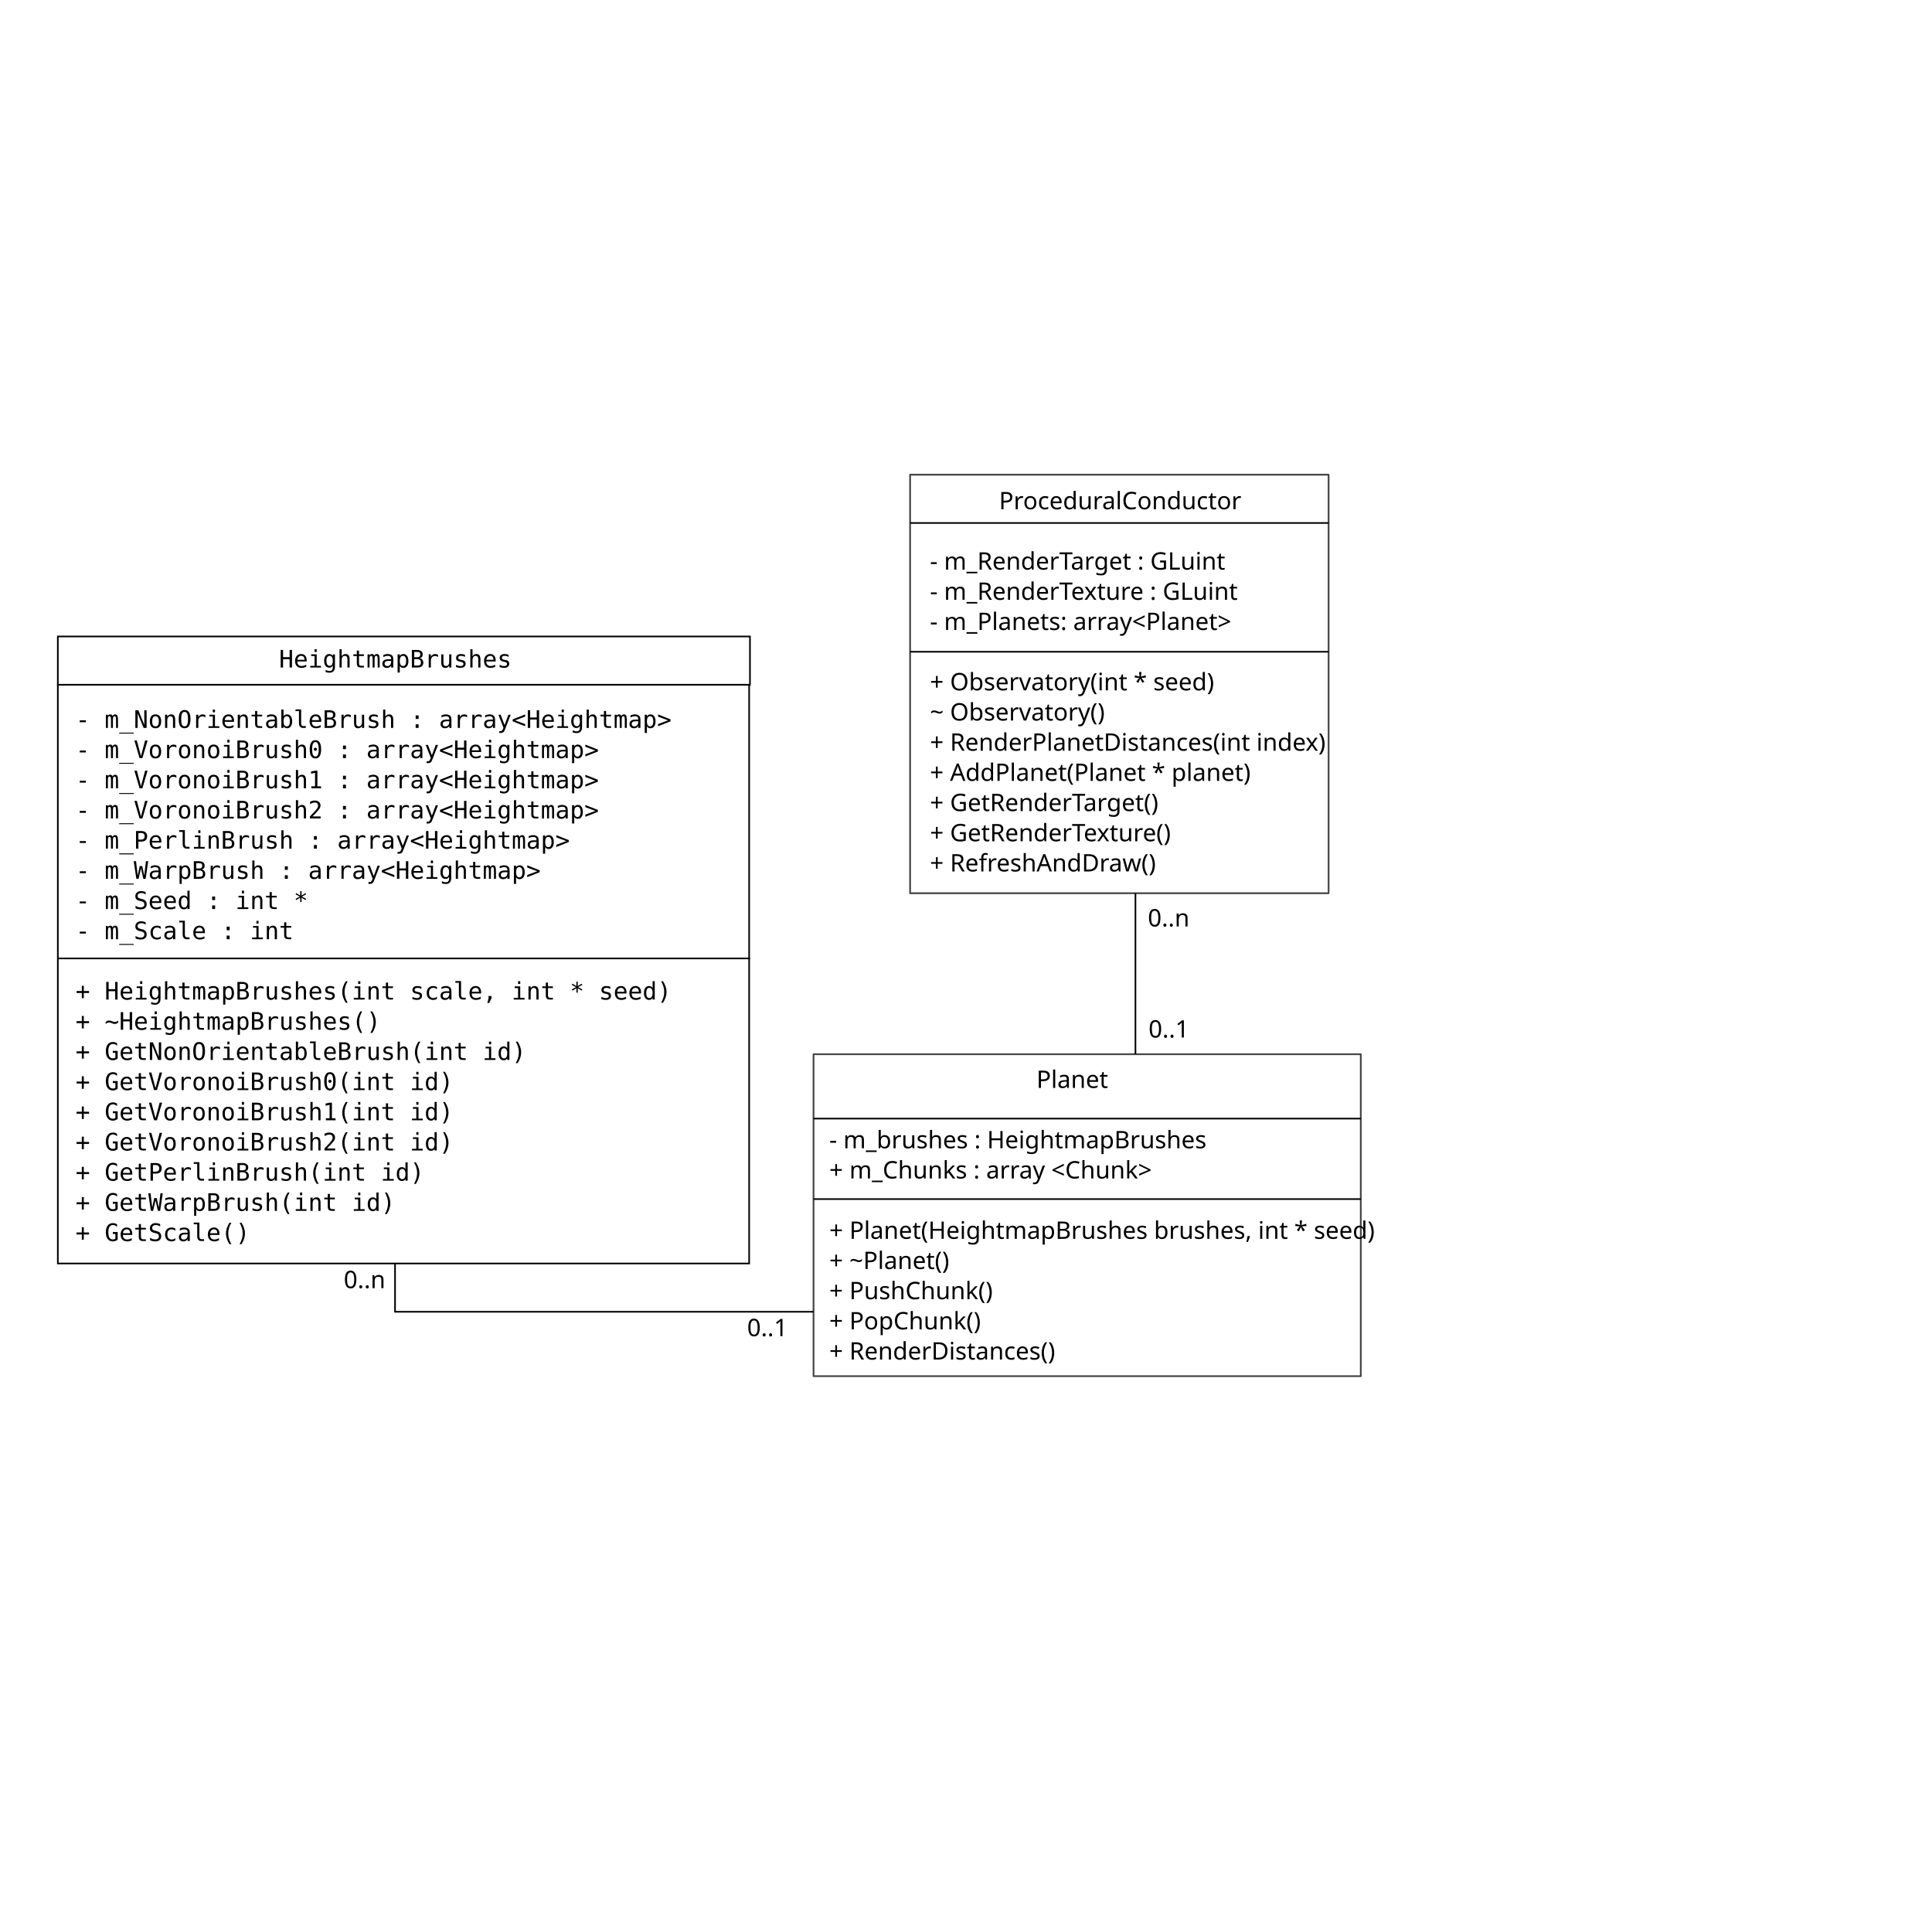
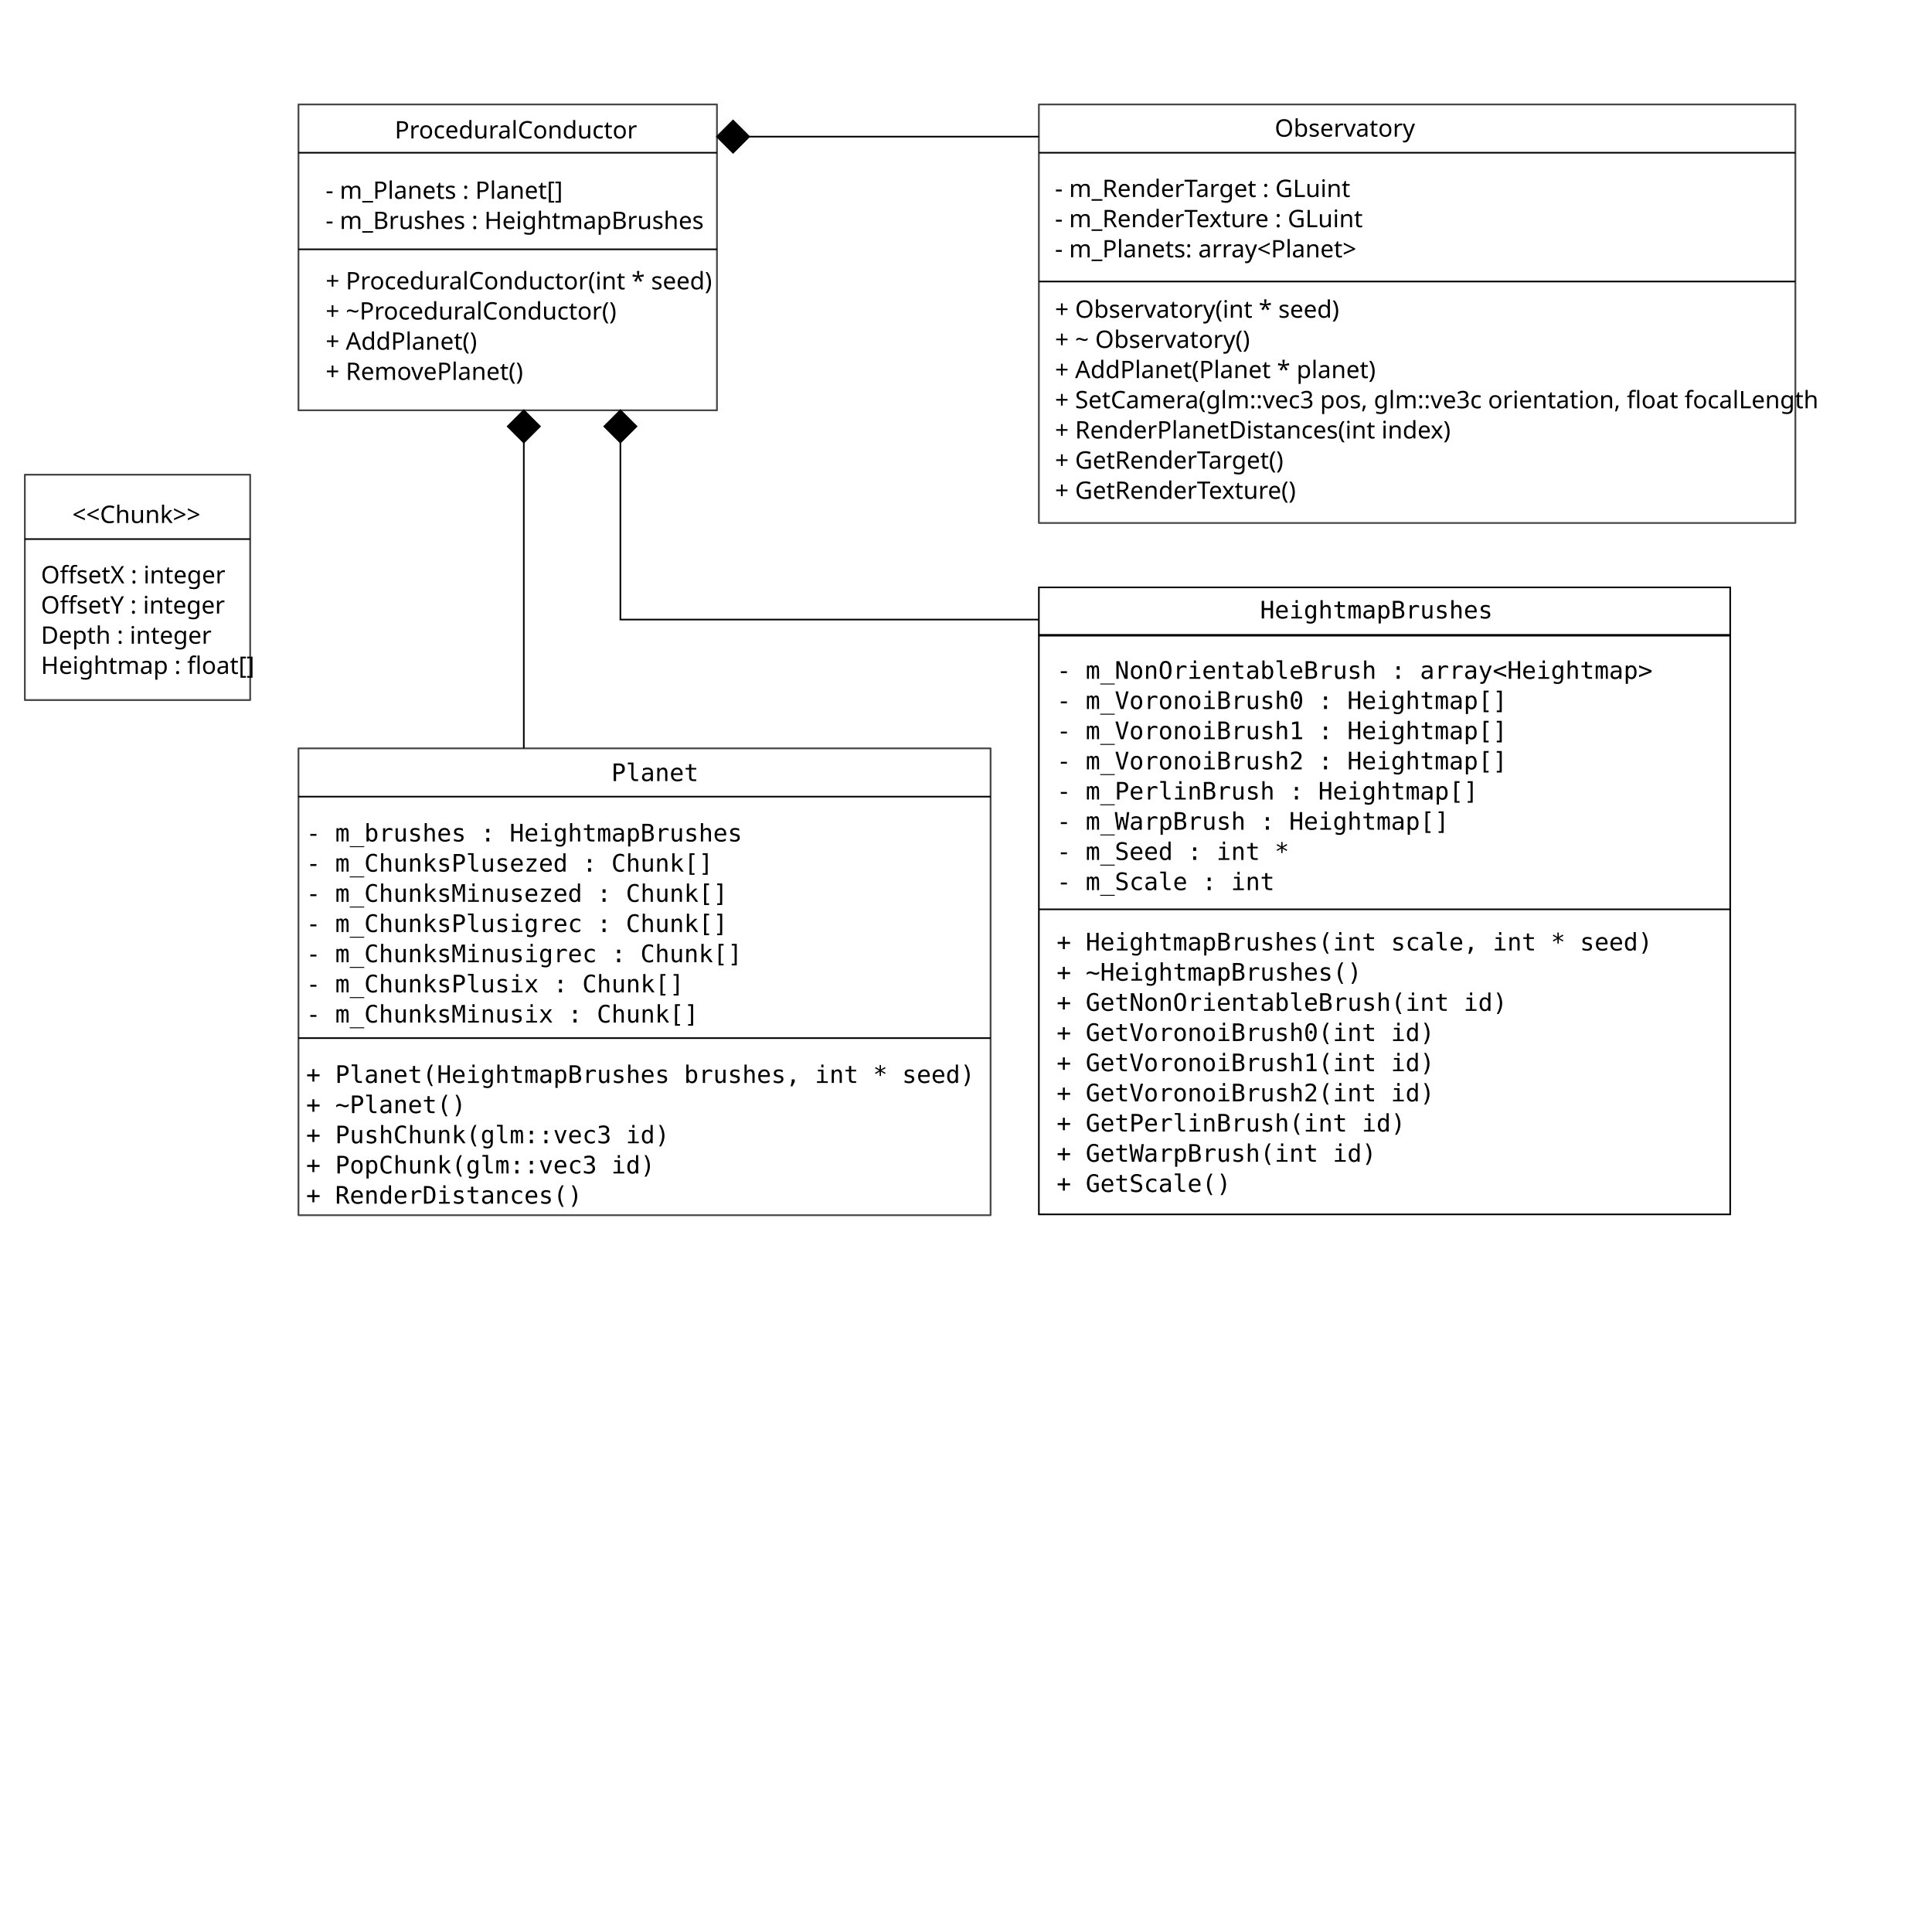
<svg xmlns="http://www.w3.org/2000/svg" width="338.755mm" height="335.777mm" viewBox="0 0 1200.314 1189.761" id="svg2" version="1.1">
  <defs id="defs4" />
  <g id="layer1" transform="translate(55.43308,422.5185)">
-     <text xml:space="preserve" style="font-style:normal;font-weight:normal;font-size:15px;line-height:125%;font-family:sans-serif;letter-spacing:0px;word-spacing:0px;fill:#000000;fill-opacity:1;stroke:none;stroke-width:1px;stroke-linecap:butt;stroke-linejoin:miter;stroke-opacity:1" x="-8.49" y="-7.833" id="text4150">
-       <tspan id="tspan4152" x="-8.49" y="-7.833" style="font-style:normal;font-variant:normal;font-weight:normal;font-stretch:normal;font-family:'Andale Mono';-inkscape-font-specification:'Andale Mono'">              HeightmapBrushes</tspan>
-       <tspan x="-8.49" y="10.917" style="font-style:normal;font-variant:normal;font-weight:normal;font-stretch:normal;font-family:'Andale Mono';-inkscape-font-specification:'Andale Mono'" id="tspan4170" />
-       <tspan x="-8.49" y="29.667" style="font-style:normal;font-variant:normal;font-weight:normal;font-stretch:normal;font-family:'Andale Mono';-inkscape-font-specification:'Andale Mono'" id="tspan4168">- m_NonOrientableBrush : array&lt;Heightmap&gt;</tspan>
-       <tspan x="-8.49" y="48.417" id="tspan4154" style="font-style:normal;font-variant:normal;font-weight:normal;font-stretch:normal;font-family:'Andale Mono';-inkscape-font-specification:'Andale Mono'">- m_VoronoiBrush0 : array&lt;Heightmap&gt;</tspan>
-       <tspan x="-8.49" y="67.167" style="font-style:normal;font-variant:normal;font-weight:normal;font-stretch:normal;font-family:'Andale Mono';-inkscape-font-specification:'Andale Mono'" id="tspan4178">- m_VoronoiBrush1 : array&lt;Heightmap&gt;</tspan>
-       <tspan x="-8.49" y="85.917" id="tspan4158" style="font-style:normal;font-variant:normal;font-weight:normal;font-stretch:normal;font-family:'Andale Mono';-inkscape-font-specification:'Andale Mono'">- m_VoronoiBrush2 : array&lt;Heightmap&gt;</tspan>
-       <tspan x="-8.49" y="104.667" id="tspan4162" style="font-style:normal;font-variant:normal;font-weight:normal;font-stretch:normal;font-family:'Andale Mono';-inkscape-font-specification:'Andale Mono'">- m_PerlinBrush : array&lt;Heightmap&gt;</tspan>
-       <tspan x="-8.49" y="123.417" id="tspan4160" style="font-style:normal;font-variant:normal;font-weight:normal;font-stretch:normal;font-family:'Andale Mono';-inkscape-font-specification:'Andale Mono'">- m_WarpBrush : array&lt;Heightmap&gt;</tspan>
-       <tspan x="-8.49" y="142.167" style="font-style:normal;font-variant:normal;font-weight:normal;font-stretch:normal;font-family:'Andale Mono';-inkscape-font-specification:'Andale Mono'" id="tspan3436">- m_Seed : int *</tspan>
-       <tspan x="-8.49" y="160.917" style="font-style:normal;font-variant:normal;font-weight:normal;font-stretch:normal;font-family:'Andale Mono';-inkscape-font-specification:'Andale Mono'" id="tspan3377">- m_Scale : int</tspan>
-       <tspan x="-8.49" y="179.667" style="font-style:normal;font-variant:normal;font-weight:normal;font-stretch:normal;font-family:'Andale Mono';-inkscape-font-specification:'Andale Mono'" id="tspan4188" />
-       <tspan x="-8.49" y="198.417" style="font-style:normal;font-variant:normal;font-weight:normal;font-stretch:normal;font-family:'Andale Mono';-inkscape-font-specification:'Andale Mono'" id="tspan4196">+ HeightmapBrushes(int scale, int * seed)</tspan>
-       <tspan x="-8.49" y="217.167" style="font-style:normal;font-variant:normal;font-weight:normal;font-stretch:normal;font-family:'Andale Mono';-inkscape-font-specification:'Andale Mono'" id="tspan4190">+ ~HeightmapBrushes()</tspan>
-       <tspan x="-8.49" y="235.917" style="font-style:normal;font-variant:normal;font-weight:normal;font-stretch:normal;font-family:'Andale Mono';-inkscape-font-specification:'Andale Mono'" id="tspan4192">+ GetNonOrientableBrush(int id)</tspan>
-       <tspan x="-8.49" y="254.667" style="font-style:normal;font-variant:normal;font-weight:normal;font-stretch:normal;font-family:'Andale Mono';-inkscape-font-specification:'Andale Mono'" id="tspan4198">+ GetVoronoiBrush0(int id)</tspan>
-       <tspan x="-8.49" y="273.417" style="font-style:normal;font-variant:normal;font-weight:normal;font-stretch:normal;font-family:'Andale Mono';-inkscape-font-specification:'Andale Mono'" id="tspan4200">+ GetVoronoiBrush1(int id)</tspan>
-       <tspan x="-8.49" y="292.167" style="font-style:normal;font-variant:normal;font-weight:normal;font-stretch:normal;font-family:'Andale Mono';-inkscape-font-specification:'Andale Mono'" id="tspan4202">+ GetVoronoiBrush2(int id)</tspan>
-       <tspan x="-8.49" y="310.917" style="font-style:normal;font-variant:normal;font-weight:normal;font-stretch:normal;font-family:'Andale Mono';-inkscape-font-specification:'Andale Mono'" id="tspan4204">+ GetPerlinBrush(int id)</tspan>
-       <tspan x="-8.49" y="329.667" style="font-style:normal;font-variant:normal;font-weight:normal;font-stretch:normal;font-family:'Andale Mono';-inkscape-font-specification:'Andale Mono'" id="tspan3434">+ GetWarpBrush(int id)</tspan>
-       <tspan x="-8.49" y="348.417" style="font-style:normal;font-variant:normal;font-weight:normal;font-stretch:normal;font-family:'Andale Mono';-inkscape-font-specification:'Andale Mono'" id="tspan3379">+ GetScale()</tspan>
-       <tspan x="-8.49" y="367.167" style="font-style:normal;font-variant:normal;font-weight:normal;font-stretch:normal;font-family:'Andale Mono';-inkscape-font-specification:'Andale Mono'" id="tspan4194" />
+     <text xml:space="preserve" style="font-style:normal;font-weight:normal;font-size:15px;line-height:125%;font-family:sans-serif;letter-spacing:0px;word-spacing:0px;fill:#000000;fill-opacity:1;stroke:none;stroke-width:1px;stroke-linecap:butt;stroke-linejoin:miter;stroke-opacity:1" x="601.01" y="-38.333" id="text4150">
+       <tspan id="tspan4152" x="601.01" y="-38.333" style="font-style:normal;font-variant:normal;font-weight:normal;font-stretch:normal;font-family:'Andale Mono';-inkscape-font-specification:'Andale Mono'">              HeightmapBrushes</tspan>
+       <tspan x="601.01" y="-19.583" style="font-style:normal;font-variant:normal;font-weight:normal;font-stretch:normal;font-family:'Andale Mono';-inkscape-font-specification:'Andale Mono'" id="tspan4170" />
+       <tspan x="601.01" y="-0.833" style="font-style:normal;font-variant:normal;font-weight:normal;font-stretch:normal;font-family:'Andale Mono';-inkscape-font-specification:'Andale Mono'" id="tspan4168">- m_NonOrientableBrush : array&lt;Heightmap&gt;</tspan>
+       <tspan x="601.01" y="17.917" id="tspan4154" style="font-style:normal;font-variant:normal;font-weight:normal;font-stretch:normal;font-family:'Andale Mono';-inkscape-font-specification:'Andale Mono'">- m_VoronoiBrush0 : Heightmap[]</tspan>
+       <tspan x="601.01" y="36.667" style="font-style:normal;font-variant:normal;font-weight:normal;font-stretch:normal;font-family:'Andale Mono';-inkscape-font-specification:'Andale Mono'" id="tspan4178">- m_VoronoiBrush1 : Heightmap[]</tspan>
+       <tspan x="601.01" y="55.417" id="tspan4158" style="font-style:normal;font-variant:normal;font-weight:normal;font-stretch:normal;font-family:'Andale Mono';-inkscape-font-specification:'Andale Mono'">- m_VoronoiBrush2 : Heightmap[]</tspan>
+       <tspan x="601.01" y="74.167" id="tspan4162" style="font-style:normal;font-variant:normal;font-weight:normal;font-stretch:normal;font-family:'Andale Mono';-inkscape-font-specification:'Andale Mono'">- m_PerlinBrush : Heightmap[]</tspan>
+       <tspan x="601.01" y="92.917" id="tspan4160" style="font-style:normal;font-variant:normal;font-weight:normal;font-stretch:normal;font-family:'Andale Mono';-inkscape-font-specification:'Andale Mono'">- m_WarpBrush : Heightmap[]</tspan>
+       <tspan x="601.01" y="111.667" style="font-style:normal;font-variant:normal;font-weight:normal;font-stretch:normal;font-family:'Andale Mono';-inkscape-font-specification:'Andale Mono'" id="tspan3436">- m_Seed : int *</tspan>
+       <tspan x="601.01" y="130.417" style="font-style:normal;font-variant:normal;font-weight:normal;font-stretch:normal;font-family:'Andale Mono';-inkscape-font-specification:'Andale Mono'" id="tspan3377">- m_Scale : int</tspan>
+       <tspan x="601.01" y="149.167" style="font-style:normal;font-variant:normal;font-weight:normal;font-stretch:normal;font-family:'Andale Mono';-inkscape-font-specification:'Andale Mono'" id="tspan4188" />
+       <tspan x="601.01" y="167.917" style="font-style:normal;font-variant:normal;font-weight:normal;font-stretch:normal;font-family:'Andale Mono';-inkscape-font-specification:'Andale Mono'" id="tspan4196">+ HeightmapBrushes(int scale, int * seed)</tspan>
+       <tspan x="601.01" y="186.667" style="font-style:normal;font-variant:normal;font-weight:normal;font-stretch:normal;font-family:'Andale Mono';-inkscape-font-specification:'Andale Mono'" id="tspan4190">+ ~HeightmapBrushes()</tspan>
+       <tspan x="601.01" y="205.417" style="font-style:normal;font-variant:normal;font-weight:normal;font-stretch:normal;font-family:'Andale Mono';-inkscape-font-specification:'Andale Mono'" id="tspan4192">+ GetNonOrientableBrush(int id)</tspan>
+       <tspan x="601.01" y="224.167" style="font-style:normal;font-variant:normal;font-weight:normal;font-stretch:normal;font-family:'Andale Mono';-inkscape-font-specification:'Andale Mono'" id="tspan4198">+ GetVoronoiBrush0(int id)</tspan>
+       <tspan x="601.01" y="242.917" style="font-style:normal;font-variant:normal;font-weight:normal;font-stretch:normal;font-family:'Andale Mono';-inkscape-font-specification:'Andale Mono'" id="tspan4200">+ GetVoronoiBrush1(int id)</tspan>
+       <tspan x="601.01" y="261.667" style="font-style:normal;font-variant:normal;font-weight:normal;font-stretch:normal;font-family:'Andale Mono';-inkscape-font-specification:'Andale Mono'" id="tspan4202">+ GetVoronoiBrush2(int id)</tspan>
+       <tspan x="601.01" y="280.417" style="font-style:normal;font-variant:normal;font-weight:normal;font-stretch:normal;font-family:'Andale Mono';-inkscape-font-specification:'Andale Mono'" id="tspan4204">+ GetPerlinBrush(int id)</tspan>
+       <tspan x="601.01" y="299.167" style="font-style:normal;font-variant:normal;font-weight:normal;font-stretch:normal;font-family:'Andale Mono';-inkscape-font-specification:'Andale Mono'" id="tspan3434">+ GetWarpBrush(int id)</tspan>
+       <tspan x="601.01" y="317.917" style="font-style:normal;font-variant:normal;font-weight:normal;font-stretch:normal;font-family:'Andale Mono';-inkscape-font-specification:'Andale Mono'" id="tspan3379">+ GetScale()</tspan>
+       <tspan x="601.01" y="336.667" style="font-style:normal;font-variant:normal;font-weight:normal;font-stretch:normal;font-family:'Andale Mono';-inkscape-font-specification:'Andale Mono'" id="tspan4194" />
    </text>
-     <rect style="fill:none;fill-opacity:1;stroke:#000000;stroke-width:1;stroke-miterlimit:4;stroke-dasharray:none;stroke-dashoffset:0;stroke-opacity:1" id="rect4206" width="430" height="30" x="-19.5" y="-27.138" />
-     <rect style="fill:none;fill-opacity:1;stroke:#000000;stroke-width:1;stroke-miterlimit:4;stroke-dasharray:none;stroke-dashoffset:0;stroke-opacity:1" id="rect4208" width="429.5" height="359.5" x="-19.5" y="2.862" />
-     <text xml:space="preserve" style="font-style:normal;font-weight:normal;font-size:40px;line-height:125%;font-family:sans-serif;letter-spacing:0px;word-spacing:0px;fill:#000000;fill-opacity:1;stroke:none;stroke-width:1px;stroke-linecap:butt;stroke-linejoin:miter;stroke-opacity:1" x="459.774" y="253.297" id="text3367">
-       <tspan id="tspan3369" x="459.774" y="253.297" style="font-size:15px">                                 Planet</tspan>
-       <tspan x="459.774" y="272.047" style="font-size:15px" id="tspan3371" />
-       <tspan x="459.774" y="290.797" style="font-size:15px" id="tspan4219">- m_brushes : HeightmapBrushes</tspan>
-       <tspan x="459.774" y="309.547" style="font-size:15px" id="tspan3383">+ m_Chunks : array &lt;Chunk&gt; </tspan>
-       <tspan x="459.774" y="328.297" style="font-size:15px" id="tspan3498" />
-       <tspan x="459.774" y="347.047" style="font-size:15px" id="tspan3381">+ Planet(HeightmapBrushes brushes, int * seed)</tspan>
-       <tspan x="459.774" y="365.797" style="font-size:15px" id="tspan3385">+ ~Planet()</tspan>
-       <tspan x="459.774" y="384.547" style="font-size:15px" id="tspan3536">+ PushChunk()</tspan>
-       <tspan x="459.774" y="403.297" style="font-size:15px" id="tspan4223">+ PopChunk()</tspan>
-       <tspan x="459.774" y="422.047" style="font-size:15px" id="tspan4211">+ RenderDistances()</tspan>
-       <tspan x="459.774" y="440.797" style="font-size:15px" id="tspan3538" />
+     <rect style="fill:none;fill-opacity:1;stroke:#000000;stroke-width:1;stroke-miterlimit:4;stroke-dasharray:none;stroke-dashoffset:0;stroke-opacity:1" id="rect4206" width="429.5" height="29.5" x="590" y="-57.638" />
+     <rect style="fill:none;fill-opacity:1;stroke:#000000;stroke-width:1;stroke-miterlimit:4;stroke-dasharray:none;stroke-dashoffset:0;stroke-opacity:1" id="rect4208" width="429.5" height="359.5" x="590" y="-27.638" />
+     <text xml:space="preserve" style="font-style:normal;font-weight:normal;font-size:40px;line-height:125%;font-family:sans-serif;letter-spacing:0px;word-spacing:0px;fill:#000000;fill-opacity:1;stroke:none;stroke-width:1px;stroke-linecap:butt;stroke-linejoin:miter;stroke-opacity:1" x="134.746" y="62.697" id="text3367">
+       <tspan id="tspan3369" x="134.746" y="62.697" style="font-style:normal;font-variant:normal;font-weight:normal;font-stretch:normal;font-size:15px;font-family:'Andale Mono';-inkscape-font-specification:'Andale Mono'">                     Planet</tspan>
+       <tspan x="134.746" y="81.447" style="font-style:normal;font-variant:normal;font-weight:normal;font-stretch:normal;font-size:15px;font-family:'Andale Mono';-inkscape-font-specification:'Andale Mono'" id="tspan4219" />
+       <tspan x="134.746" y="100.197" style="font-style:normal;font-variant:normal;font-weight:normal;font-stretch:normal;font-size:15px;font-family:'Andale Mono';-inkscape-font-specification:'Andale Mono'" id="tspan3481">- m_brushes : HeightmapBrushes</tspan>
+       <tspan x="134.746" y="118.947" style="font-style:normal;font-variant:normal;font-weight:normal;font-stretch:normal;font-size:15px;font-family:'Andale Mono';-inkscape-font-specification:'Andale Mono'" id="tspan3457">- m_ChunksPlusezed : Chunk[]</tspan>
+       <tspan x="134.746" y="137.697" style="font-style:normal;font-variant:normal;font-weight:normal;font-stretch:normal;font-size:15px;font-family:'Andale Mono';-inkscape-font-specification:'Andale Mono'" id="tspan4319">- m_ChunksMinusezed : Chunk[]</tspan>
+       <tspan x="134.746" y="156.447" style="font-style:normal;font-variant:normal;font-weight:normal;font-stretch:normal;font-size:15px;font-family:'Andale Mono';-inkscape-font-specification:'Andale Mono'" id="tspan3498">- m_ChunksPlusigrec : Chunk[]</tspan>
+       <tspan x="134.746" y="175.197" style="font-style:normal;font-variant:normal;font-weight:normal;font-stretch:normal;font-size:15px;font-family:'Andale Mono';-inkscape-font-specification:'Andale Mono'" id="tspan3471">- m_ChunksMinusigrec : Chunk[]</tspan>
+       <tspan x="134.746" y="193.947" style="font-style:normal;font-variant:normal;font-weight:normal;font-stretch:normal;font-size:15px;font-family:'Andale Mono';-inkscape-font-specification:'Andale Mono'" id="tspan3473">- m_ChunksPlusix : Chunk[]</tspan>
+       <tspan x="134.746" y="212.697" style="font-style:normal;font-variant:normal;font-weight:normal;font-stretch:normal;font-size:15px;font-family:'Andale Mono';-inkscape-font-specification:'Andale Mono'" id="tspan3475">- m_ChunksMinusix : Chunk[]</tspan>
+       <tspan x="134.746" y="231.447" style="font-style:normal;font-variant:normal;font-weight:normal;font-stretch:normal;font-size:15px;font-family:'Andale Mono';-inkscape-font-specification:'Andale Mono'" id="tspan3477" />
+       <tspan x="134.746" y="250.197" style="font-style:normal;font-variant:normal;font-weight:normal;font-stretch:normal;font-size:15px;font-family:'Andale Mono';-inkscape-font-specification:'Andale Mono'" id="tspan3381">+ Planet(HeightmapBrushes brushes, int * seed)</tspan>
+       <tspan x="134.746" y="268.947" style="font-style:normal;font-variant:normal;font-weight:normal;font-stretch:normal;font-size:15px;font-family:'Andale Mono';-inkscape-font-specification:'Andale Mono'" id="tspan3385">+ ~Planet()</tspan>
+       <tspan x="134.746" y="287.697" style="font-style:normal;font-variant:normal;font-weight:normal;font-stretch:normal;font-size:15px;font-family:'Andale Mono';-inkscape-font-specification:'Andale Mono'" id="tspan3536">+ PushChunk(glm::vec3 id)</tspan>
+       <tspan x="134.746" y="306.447" style="font-style:normal;font-variant:normal;font-weight:normal;font-stretch:normal;font-size:15px;font-family:'Andale Mono';-inkscape-font-specification:'Andale Mono'" id="tspan4223">+ PopChunk(glm::vec3 id)</tspan>
+       <tspan x="134.746" y="325.197" style="font-style:normal;font-variant:normal;font-weight:normal;font-stretch:normal;font-size:15px;font-family:'Andale Mono';-inkscape-font-specification:'Andale Mono'" id="tspan4211">+ RenderDistances()</tspan>
+       <tspan x="134.746" y="343.947" style="font-style:normal;font-variant:normal;font-weight:normal;font-stretch:normal;font-size:15px;font-family:'Andale Mono';-inkscape-font-specification:'Andale Mono'" id="tspan3538" />
    </text>
-     <text xml:space="preserve" style="font-style:normal;font-weight:normal;font-size:40px;line-height:125%;font-family:sans-serif;letter-spacing:0px;word-spacing:0px;fill:#000000;fill-opacity:1;stroke:none;stroke-width:1px;stroke-linecap:butt;stroke-linejoin:miter;stroke-opacity:1" x="522.313" y="-106.17" id="text3456">
-       <tspan id="tspan3458" x="522.313" y="-106.17" style="font-size:15px">           ProceduralConductor</tspan>
-       <tspan x="522.313" y="-87.42" style="font-size:15px" id="tspan3530" />
-       <tspan x="522.313" y="-68.67" style="font-size:15px" id="tspan4205">- m_RenderTarget : GLuint</tspan>
-       <tspan x="522.313" y="-49.92" style="font-size:15px" id="tspan4213">- m_RenderTexture : GLuint</tspan>
-       <tspan x="522.313" y="-31.17" id="tspan3460" style="font-size:15px">- m_Planets: array&lt;Planet&gt;</tspan>
-       <tspan x="522.313" y="-12.42" style="font-size:15px" id="tspan3468" />
-       <tspan x="522.313" y="6.33" style="font-size:15px" id="tspan4203">+ Observatory(int * seed)</tspan>
-       <tspan x="522.313" y="25.08" style="font-size:15px" id="tspan4246">~ Observatory()</tspan>
-       <tspan x="522.313" y="43.83" style="font-size:15px" id="tspan4244">+ RenderPlanetDistances(int index)</tspan>
-       <tspan x="522.313" y="62.58" style="font-size:15px" id="tspan4209">+ AddPlanet(Planet * planet)</tspan>
-       <tspan x="522.313" y="81.33" style="font-size:15px" id="tspan4215">+ GetRenderTarget()</tspan>
-       <tspan x="522.313" y="100.08" style="font-size:15px" id="tspan4217">+ GetRenderTexture()</tspan>
-       <tspan x="522.313" y="118.83" style="font-size:15px" id="tspan4258">+ RefreshAndDraw()</tspan>
-       <tspan x="522.313" y="137.58" style="font-size:15px" id="tspan3464" />
+     <text xml:space="preserve" style="font-style:normal;font-weight:normal;font-size:40px;line-height:125%;font-family:sans-serif;letter-spacing:0px;word-spacing:0px;fill:#000000;fill-opacity:1;stroke:none;stroke-width:1px;stroke-linecap:butt;stroke-linejoin:miter;stroke-opacity:1" x="600" y="-337.638" id="text3456">
+       <tspan id="tspan3458" x="600" y="-337.638" style="font-size:15px">                                   Observatory</tspan>
+       <tspan x="600" y="-318.888" style="font-size:15px" id="tspan3530" />
+       <tspan x="600" y="-300.138" style="font-size:15px" id="tspan4205">- m_RenderTarget : GLuint</tspan>
+       <tspan x="600" y="-281.388" style="font-size:15px" id="tspan4213">- m_RenderTexture : GLuint</tspan>
+       <tspan x="600" y="-262.638" id="tspan3460" style="font-size:15px">- m_Planets: array&lt;Planet&gt;</tspan>
+       <tspan x="600" y="-243.888" style="font-size:15px" id="tspan3468" />
+       <tspan x="600" y="-225.138" style="font-size:15px" id="tspan4203">+ Observatory(int * seed)</tspan>
+       <tspan x="600" y="-206.388" style="font-size:15px" id="tspan4246">+ ~ Observatory()</tspan>
+       <tspan x="600" y="-187.638" style="font-size:15px" id="tspan3414">+ AddPlanet(Planet * planet)</tspan>
+       <tspan x="600" y="-168.888" style="font-size:15px" id="tspan4209">+ SetCamera(glm::vec3 pos, glm::ve3c orientation, float focalLength</tspan>
+       <tspan x="600" y="-150.138" style="font-size:15px" id="tspan3416">+ RenderPlanetDistances(int index)</tspan>
+       <tspan x="600" y="-131.388" style="font-size:15px" id="tspan4215">+ GetRenderTarget()</tspan>
+       <tspan x="600" y="-112.638" style="font-size:15px" id="tspan4258">+ GetRenderTexture()</tspan>
+       <tspan x="600" y="-93.888" style="font-size:15px" id="tspan3410" />
+       <tspan x="600" y="-75.138" style="font-size:15px" id="tspan3464" />
    </text>
-     <path style="fill:none;fill-rule:evenodd;stroke:#000000;stroke-width:1px;stroke-linecap:butt;stroke-linejoin:miter;stroke-opacity:1" d="m -19.5,172.862 430,0" id="path3526" />
-     <rect style="opacity:0.72;fill:none;fill-opacity:1;stroke:#000000;stroke-width:1.1;stroke-linejoin:round;stroke-miterlimit:4;stroke-dasharray:none;stroke-opacity:1" id="rect3398" width="340" height="200" x="450" y="232.362" />
-     <path style="fill:none;fill-rule:evenodd;stroke:#000000;stroke-width:1px;stroke-linecap:butt;stroke-linejoin:miter;stroke-opacity:1" d="m 450,322.362 340,0" id="path4200" />
-     <path style="fill:none;fill-rule:evenodd;stroke:#000000;stroke-width:1px;stroke-linecap:butt;stroke-linejoin:miter;stroke-opacity:1" d="m 790,272.362 -340,0" id="path4202" />
-     <path style="fill:none;fill-rule:evenodd;stroke:#000000;stroke-width:1px;stroke-linecap:butt;stroke-linejoin:miter;stroke-opacity:1" d="m 190,362.362 0,30 260,0" id="path4223" />
-     <text xml:space="preserve" style="font-style:normal;font-weight:normal;font-size:15px;line-height:125%;font-family:sans-serif;letter-spacing:0px;word-spacing:0px;fill:#000000;fill-opacity:1;stroke:none;stroke-width:1px;stroke-linecap:butt;stroke-linejoin:miter;stroke-opacity:1" x="408.74" y="407.507" id="text4227">
-       <tspan id="tspan4229" x="408.74" y="407.507">0..1</tspan>
+     <path style="fill:none;fill-rule:evenodd;stroke:#000000;stroke-width:1px;stroke-linecap:butt;stroke-linejoin:miter;stroke-opacity:1" d="m 590,142.362 430,0" id="path3526" />
+     <rect style="opacity:0.72;fill:none;fill-opacity:1;stroke:#000000;stroke-width:1.1;stroke-linejoin:round;stroke-miterlimit:4;stroke-dasharray:none;stroke-opacity:1" id="rect3398" width="430" height="290" x="130" y="42.362" />
+     <path style="fill:none;fill-rule:evenodd;stroke:#000000;stroke-width:1px;stroke-linecap:butt;stroke-linejoin:miter;stroke-opacity:1" d="m 130,222.362 430,0" id="path4200" />
+     <path style="fill:none;fill-rule:evenodd;stroke:#000000;stroke-width:1px;stroke-linecap:butt;stroke-linejoin:miter;stroke-opacity:1" d="m 560,72.362 -430,0" id="path4202" />
+     <rect style="opacity:0.72;fill:none;fill-opacity:1;stroke:#000000;stroke-width:1.1;stroke-linejoin:round;stroke-miterlimit:4;stroke-dasharray:none;stroke-opacity:1" id="rect3407" width="470" height="260" x="590" y="-357.638" />
+     <path style="fill:none;fill-rule:evenodd;stroke:#000000;stroke-width:1px;stroke-linecap:butt;stroke-linejoin:miter;stroke-opacity:1" d="m 1060,-327.638 -470,0" id="path4219" />
+     <path style="fill:none;fill-rule:evenodd;stroke:#000000;stroke-width:1px;stroke-linecap:butt;stroke-linejoin:miter;stroke-opacity:1" d="m 590,-247.638 470,0" id="path4221" />
+     <text xml:space="preserve" style="font-style:normal;font-weight:normal;font-size:15px;line-height:125%;font-family:sans-serif;letter-spacing:0px;word-spacing:0px;fill:#000000;fill-opacity:1;stroke:none;stroke-width:1px;stroke-linecap:butt;stroke-linejoin:miter;stroke-opacity:1" x="146.898" y="-336.523" id="text3420">
+       <tspan id="tspan3422" x="146.898" y="-336.523">           ProceduralConductor</tspan>
+       <tspan x="146.898" y="-317.773" id="tspan3424" />
+       <tspan x="146.898" y="-299.023" id="tspan3439">- m_Planets : Planet[]</tspan>
+       <tspan x="146.898" y="-280.273" id="tspan3443">- m_Brushes : HeightmapBrushes</tspan>
+       <tspan x="146.898" y="-261.523" id="tspan3441" />
+       <tspan x="146.898" y="-242.773" id="tspan3426">+ ProceduralConductor(int * seed)</tspan>
+       <tspan x="146.898" y="-224.023" id="tspan3428">+ ~ProceduralConductor()</tspan>
+       <tspan x="146.898" y="-205.273" id="tspan3435">+ AddPlanet()</tspan>
+       <tspan x="146.898" y="-186.523" id="tspan3437">+ RemovePlanet()</tspan>
+       <tspan x="146.898" y="-167.773" id="tspan3430" />
+       <tspan x="146.898" y="-149.023" id="tspan3432" />
    </text>
-     <text xml:space="preserve" style="font-style:normal;font-weight:normal;font-size:15px;line-height:125%;font-family:sans-serif;letter-spacing:0px;word-spacing:0px;fill:#000000;fill-opacity:1;stroke:none;stroke-width:1px;stroke-linecap:butt;stroke-linejoin:miter;stroke-opacity:1" x="158.125" y="377.68" id="text4231">
-       <tspan id="tspan4233" x="158.125" y="377.68">0..n</tspan>
+     <text xml:space="preserve" style="font-style:normal;font-weight:normal;font-size:15px;line-height:125%;font-family:sans-serif;letter-spacing:0px;word-spacing:0px;fill:#000000;fill-opacity:1;stroke:none;stroke-width:1px;stroke-linecap:butt;stroke-linejoin:miter;stroke-opacity:1" x="520" y="-257.638" id="text3445">
+       <tspan id="tspan3447" x="520" y="-257.638" />
    </text>
-     <rect style="opacity:0.72;fill:none;fill-opacity:1;stroke:#000000;stroke-width:1.1;stroke-linejoin:round;stroke-miterlimit:4;stroke-dasharray:none;stroke-opacity:1" id="rect3407" width="260" height="260" x="510" y="-127.638" />
-     <path style="fill:none;fill-rule:evenodd;stroke:#000000;stroke-width:1px;stroke-linecap:butt;stroke-linejoin:miter;stroke-opacity:1" d="m 650,232.362 0,-100" id="path4193" />
-     <text xml:space="preserve" style="font-style:normal;font-weight:normal;font-size:15px;line-height:125%;font-family:sans-serif;letter-spacing:0px;word-spacing:0px;fill:#000000;fill-opacity:1;stroke:none;stroke-width:1px;stroke-linecap:butt;stroke-linejoin:miter;stroke-opacity:1" x="657.69" y="152.997" id="text4195">
-       <tspan id="tspan4197" x="657.69" y="152.997">0..n</tspan>
+     <rect style="opacity:0.72;fill:none;fill-opacity:1;stroke:#000000;stroke-width:1.1;stroke-linejoin:round;stroke-miterlimit:4;stroke-dasharray:none;stroke-opacity:1" id="rect3483" width="260" height="190" x="130" y="-357.638" />
+     <path style="fill:none;fill-rule:evenodd;stroke:#000000;stroke-width:1px;stroke-linecap:butt;stroke-linejoin:miter;stroke-opacity:1" d="m 130,-327.638 260,0" id="path3485" />
+     <path style="fill:none;fill-rule:evenodd;stroke:#000000;stroke-width:1px;stroke-linecap:butt;stroke-linejoin:miter;stroke-opacity:1" d="m 270,42.362 0,-190" id="path3487" />
+     <path style="fill:#000000;fill-rule:evenodd;stroke:#000000;stroke-width:1px;stroke-linecap:butt;stroke-linejoin:miter;stroke-opacity:1;fill-opacity:1" d="m 260,-157.638 10,-10 10,10 -10,10 z" id="path3489" />
+     <path style="fill:#000000;fill-rule:evenodd;stroke:#000000;stroke-width:1px;stroke-linecap:butt;stroke-linejoin:miter;stroke-opacity:1;fill-opacity:1" d="m 320,-157.638 10,-10 10,10 -10,10 z" id="path4291" />
+     <path style="fill:none;fill-rule:evenodd;stroke:#000000;stroke-width:1px;stroke-linecap:butt;stroke-linejoin:miter;stroke-opacity:1" d="m 330,-147.638 -5e-5,110 260,0" id="path4293" />
+     <path style="fill:#000000;fill-rule:evenodd;stroke:#000000;stroke-width:1px;stroke-linecap:butt;stroke-linejoin:miter;stroke-opacity:1;fill-opacity:1" d="m 390,-337.638 10,-10 10,10 -10,10 z" id="path4295" />
+     <path style="fill:none;fill-rule:evenodd;stroke:#000000;stroke-width:1px;stroke-linecap:butt;stroke-linejoin:miter;stroke-opacity:1" d="m 410,-337.638 180,0" id="path4297" />
+     <path style="fill:none;fill-rule:evenodd;stroke:#000000;stroke-width:1px;stroke-linecap:butt;stroke-linejoin:miter;stroke-opacity:1" d="m 130,-267.638 260,0" id="path4299" />
+     <text xml:space="preserve" style="font-style:normal;font-weight:normal;font-size:15px;line-height:125%;font-family:sans-serif;letter-spacing:0px;word-spacing:0px;fill:#000000;fill-opacity:1;stroke:none;stroke-width:1px;stroke-linecap:butt;stroke-linejoin:miter;stroke-opacity:1" x="-30" y="-97.638" id="text4301">
+       <tspan id="tspan4303" x="-30" y="-97.638">     &lt;&lt;Chunk&gt;&gt;</tspan>
+       <tspan x="-30" y="-78.888" id="tspan4305" />
+       <tspan x="-30" y="-60.138" id="tspan4307">OffsetX : integer</tspan>
+       <tspan x="-30" y="-41.388" id="tspan4311">OffsetY : integer</tspan>
+       <tspan x="-30" y="-22.638" id="tspan4313">Depth : integer</tspan>
+       <tspan x="-30" y="-3.888" id="tspan4315">Heightmap : float[]</tspan>
+       <tspan x="-30" y="14.862" id="tspan4309" />
    </text>
-     <text xml:space="preserve" style="font-style:normal;font-weight:normal;font-size:15px;line-height:125%;font-family:sans-serif;letter-spacing:0px;word-spacing:0px;fill:#000000;fill-opacity:1;stroke:none;stroke-width:1px;stroke-linecap:butt;stroke-linejoin:miter;stroke-opacity:1" x="658.125" y="222.017" id="text4199">
-       <tspan id="tspan4201" x="658.125" y="222.017">0..1</tspan>
-     </text>
-     <path style="fill:none;fill-rule:evenodd;stroke:#000000;stroke-width:1px;stroke-linecap:butt;stroke-linejoin:miter;stroke-opacity:1" d="m 770,-97.638 -260,0" id="path4219" />
-     <path style="fill:none;fill-rule:evenodd;stroke:#000000;stroke-width:1px;stroke-linecap:butt;stroke-linejoin:miter;stroke-opacity:1" d="m 510,-17.638 260,0" id="path4221" />
+     <rect style="opacity:0.72;fill:none;fill-opacity:1;stroke:#000000;stroke-width:1.1;stroke-linejoin:round;stroke-miterlimit:4;stroke-dasharray:none;stroke-opacity:1" id="rect4321" width="140" height="140" x="-40" y="-127.638" />
+     <path style="fill:none;fill-rule:evenodd;stroke:#000000;stroke-width:1px;stroke-linecap:butt;stroke-linejoin:miter;stroke-opacity:1" d="m -40,-87.638 140,3.4e-5" id="path4323" />
  </g>
</svg>
